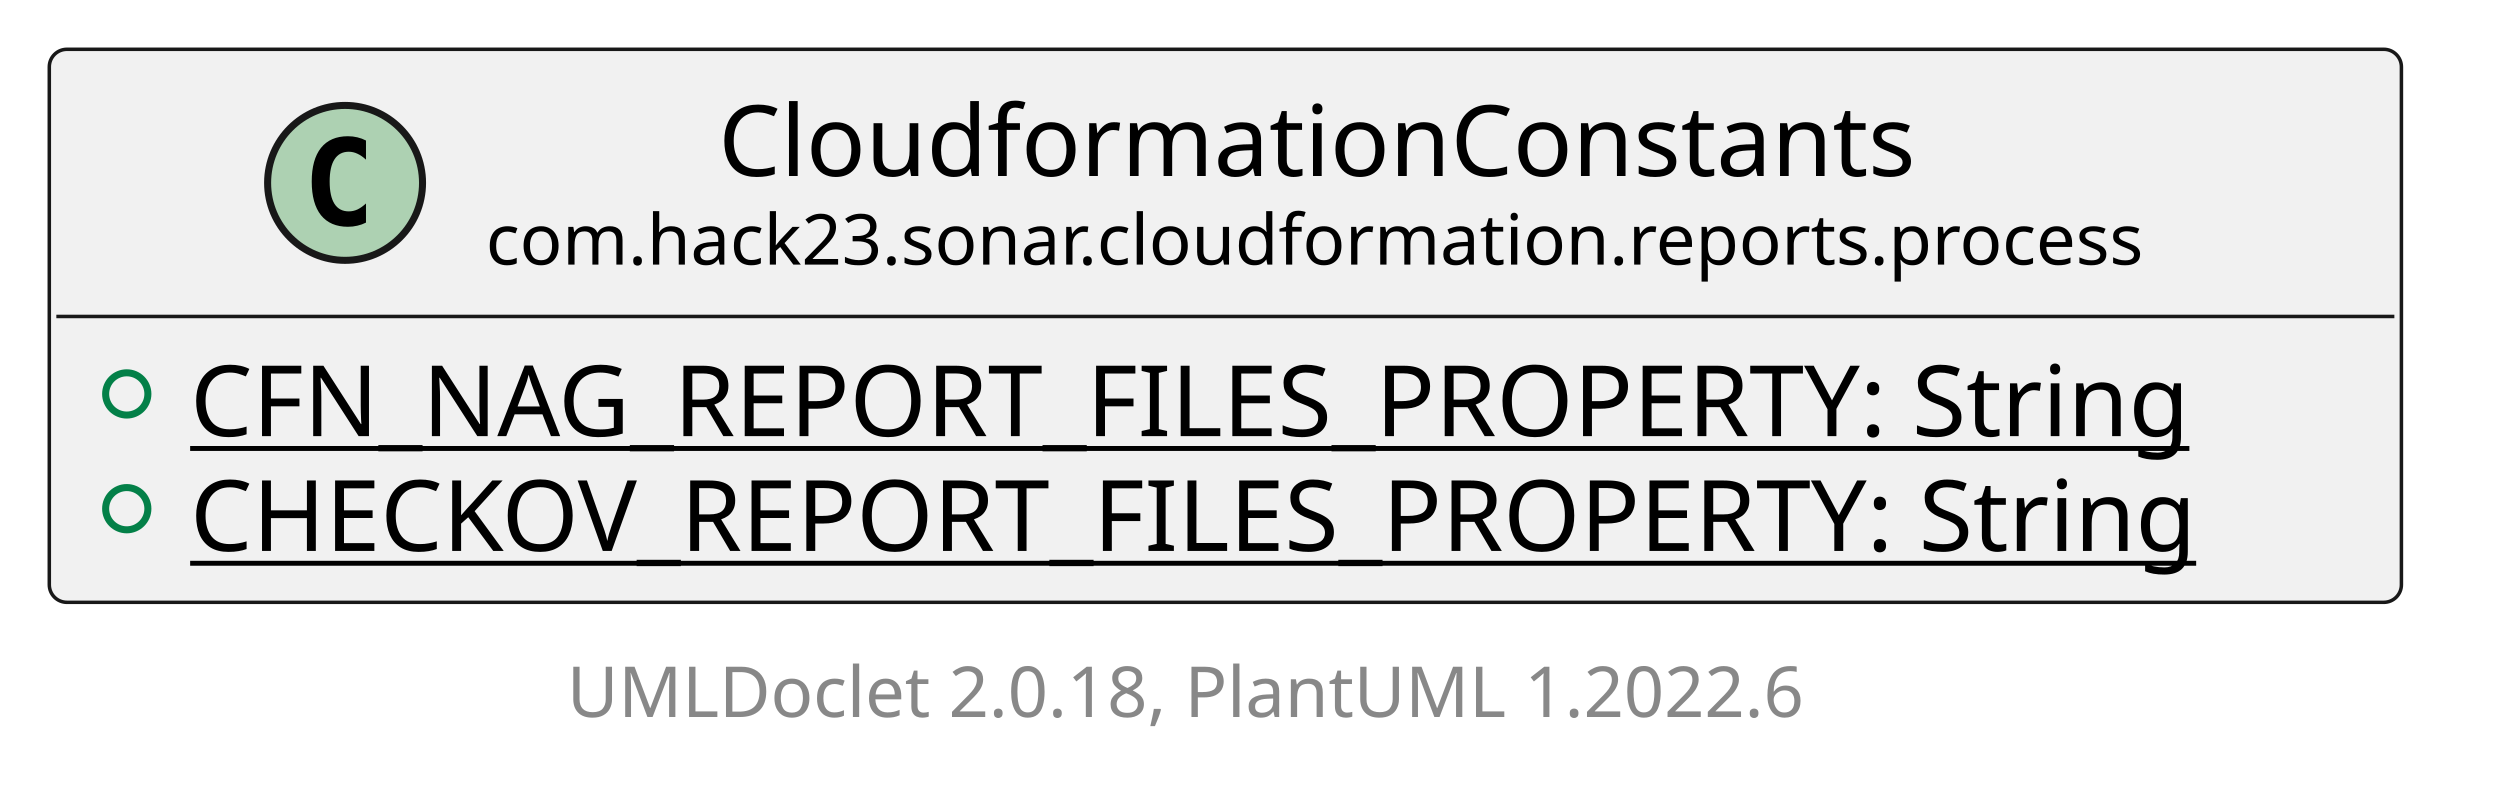
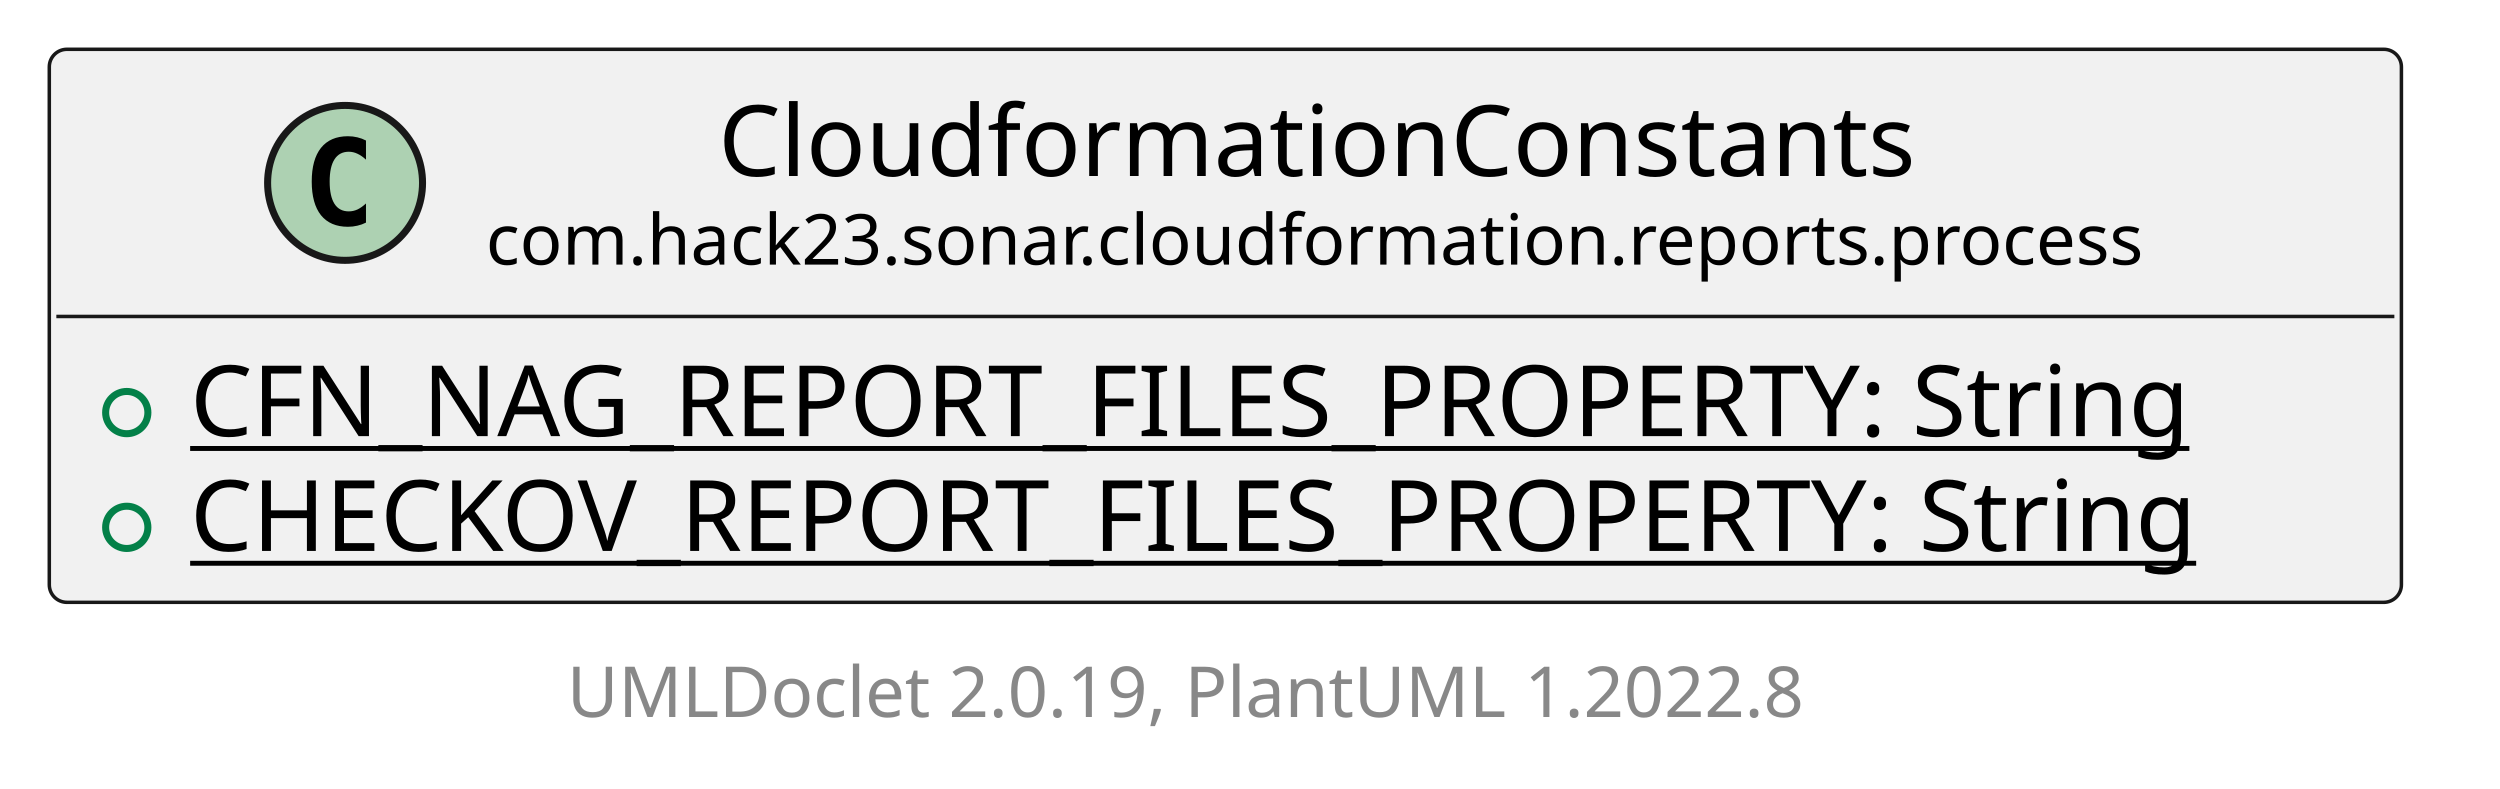
<svg xmlns="http://www.w3.org/2000/svg" xmlns:xlink="http://www.w3.org/1999/xlink" contentStyleType="text/css" height="112px" preserveAspectRatio="none" style="width:355px;height:112px;background:#FFFFFF;" version="1.1" viewBox="0 0 355 112" width="355px" zoomAndPan="magnify">
  <defs />
  <g>
    <a href="CloudformationConstants.html" target="_top" title="CloudformationConstants.html" xlink:actuate="onRequest" xlink:href="CloudformationConstants.html" xlink:show="new" xlink:title="CloudformationConstants.html" xlink:type="simple">
      <g id="elem_com.hack23.sonar.cloudformation.reports.process.CloudformationConstants">
        <rect codeLine="5" fill="#F1F1F1" height="78.531" id="com.hack23.sonar.cloudformation.reports.process.CloudformationConstants" rx="2.5" ry="2.5" style="stroke:#181818;stroke-width:0.5;" width="334" x="7" y="7" />
        <ellipse cx="49" cy="25.969" fill="#ADD1B2" rx="11" ry="11" style="stroke:#181818;stroke-width:1.0;" />
        <path d="M51.969,31.609 Q51.391,31.906 50.75,32.047 Q50.109,32.203 49.406,32.203 Q46.906,32.203 45.578,30.562 Q44.266,28.906 44.266,25.781 Q44.266,22.656 45.578,21 Q46.906,19.344 49.406,19.344 Q50.109,19.344 50.75,19.5 Q51.406,19.656 51.969,19.953 L51.969,22.672 Q51.344,22.094 50.75,21.828 Q50.156,21.547 49.531,21.547 Q48.188,21.547 47.5,22.625 Q46.812,23.688 46.812,25.781 Q46.812,27.875 47.5,28.953 Q48.188,30.016 49.531,30.016 Q50.156,30.016 50.75,29.75 Q51.344,29.469 51.969,28.891 L51.969,31.609 Z " fill="#000000" />
        <text fill="#000000" font-family="sans-serif" font-size="14" lengthAdjust="spacing" textLength="176" x="102" y="24.995">CloudformationConstants</text>
        <text fill="#000000" font-family="sans-serif" font-size="10" lengthAdjust="spacing" textLength="242" x="69" y="37.579">com.hack23.sonar.cloudformation.reports.process</text>
        <line style="stroke:#181818;stroke-width:0.5;" x1="8" x2="340" y1="44.938" y2="44.938" />
-         <ellipse cx="18" cy="55.938" fill="none" rx="3" ry="3" style="stroke:#038048;stroke-width:1.0;" />
+         <ellipse cx="18" cy="58.586" fill="none" rx="3" ry="3" style="stroke:#038048;stroke-width:1.0;" />
        <text fill="#000000" font-family="sans-serif" font-size="14" lengthAdjust="spacing" text-decoration="underline" textLength="305" x="27" y="61.933">CFN_NAG_REPORT_FILES_PROPERTY: String</text>
-         <ellipse cx="18" cy="72.234" fill="none" rx="3" ry="3" style="stroke:#038048;stroke-width:1.0;" />
+         <ellipse cx="18" cy="74.883" fill="none" rx="3" ry="3" style="stroke:#038048;stroke-width:1.0;" />
        <text fill="#000000" font-family="sans-serif" font-size="14" lengthAdjust="spacing" text-decoration="underline" textLength="308" x="27" y="78.23">CHECKOV_REPORT_FILES_PROPERTY: String</text>
      </g>
    </a>
-     <rect height="11.641" style="stroke:#00000000;stroke-width:1.0;fill:none;" width="186" x="80.5" y="92.531" />
-     <text fill="#888888" font-family="sans-serif" font-size="10" lengthAdjust="spacing" textLength="186" x="80.5" y="101.814">UMLDoclet 2.0.18, PlantUML 1.2022.6</text>
+     <rect fill="none" height="11.641" style="stroke:none;stroke-width:1.0;" width="186" x="80.5" y="92.531" />
+     <text fill="#888888" font-family="sans-serif" font-size="10" lengthAdjust="spacing" textLength="186" x="80.5" y="101.814">UMLDoclet 2.0.19, PlantUML 1.2022.8</text>
  </g>
</svg>
